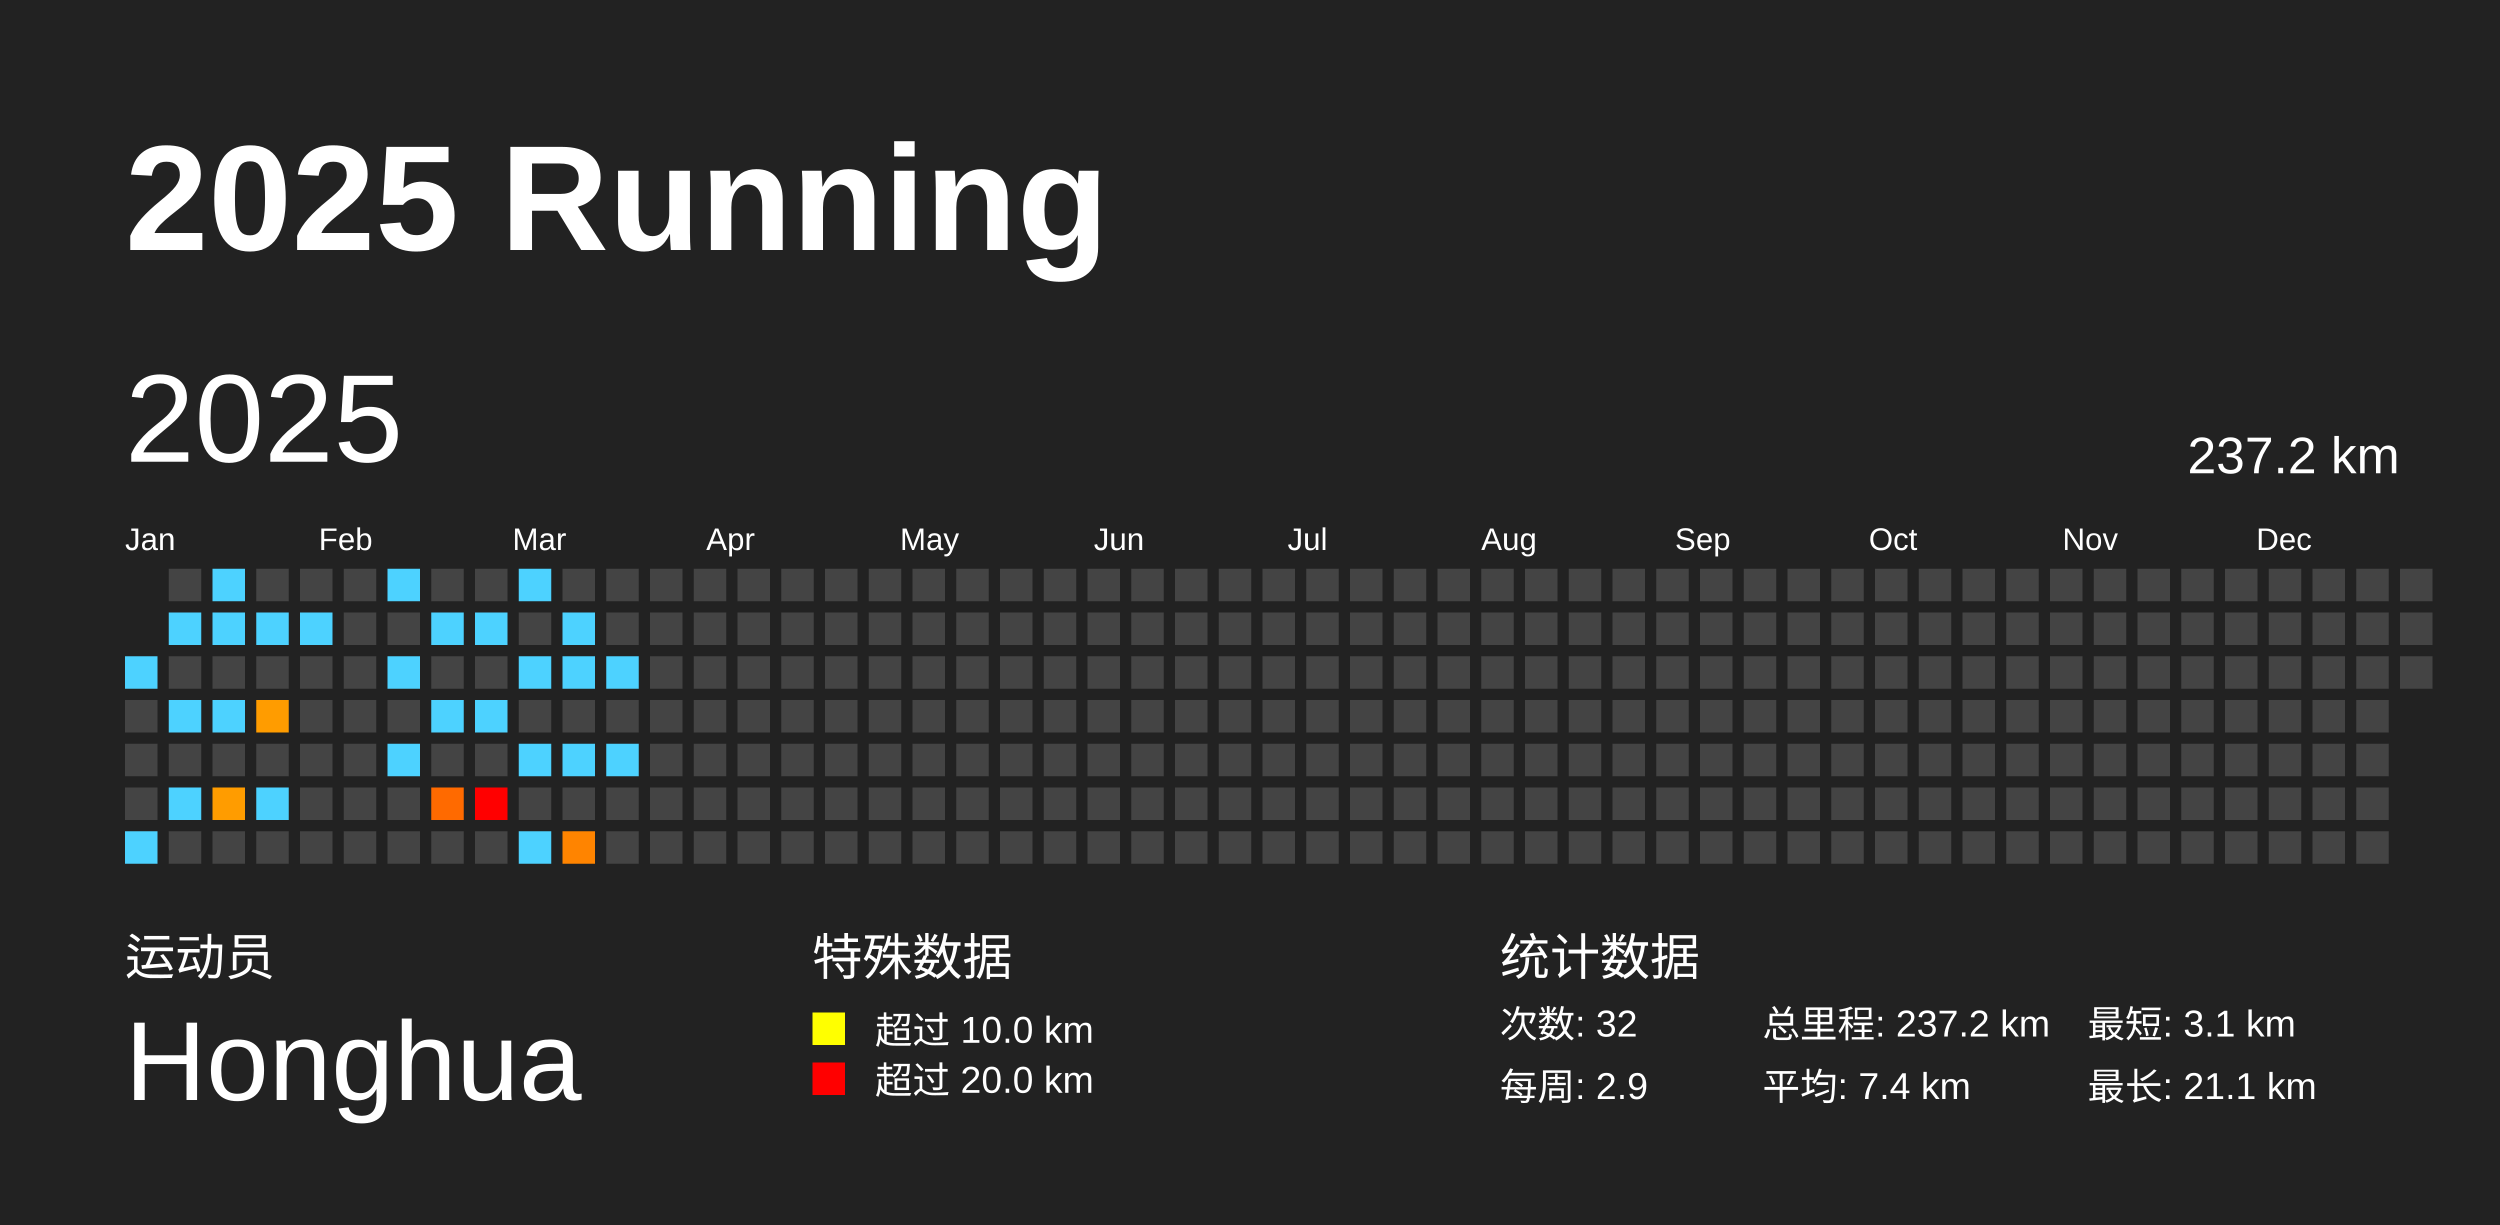
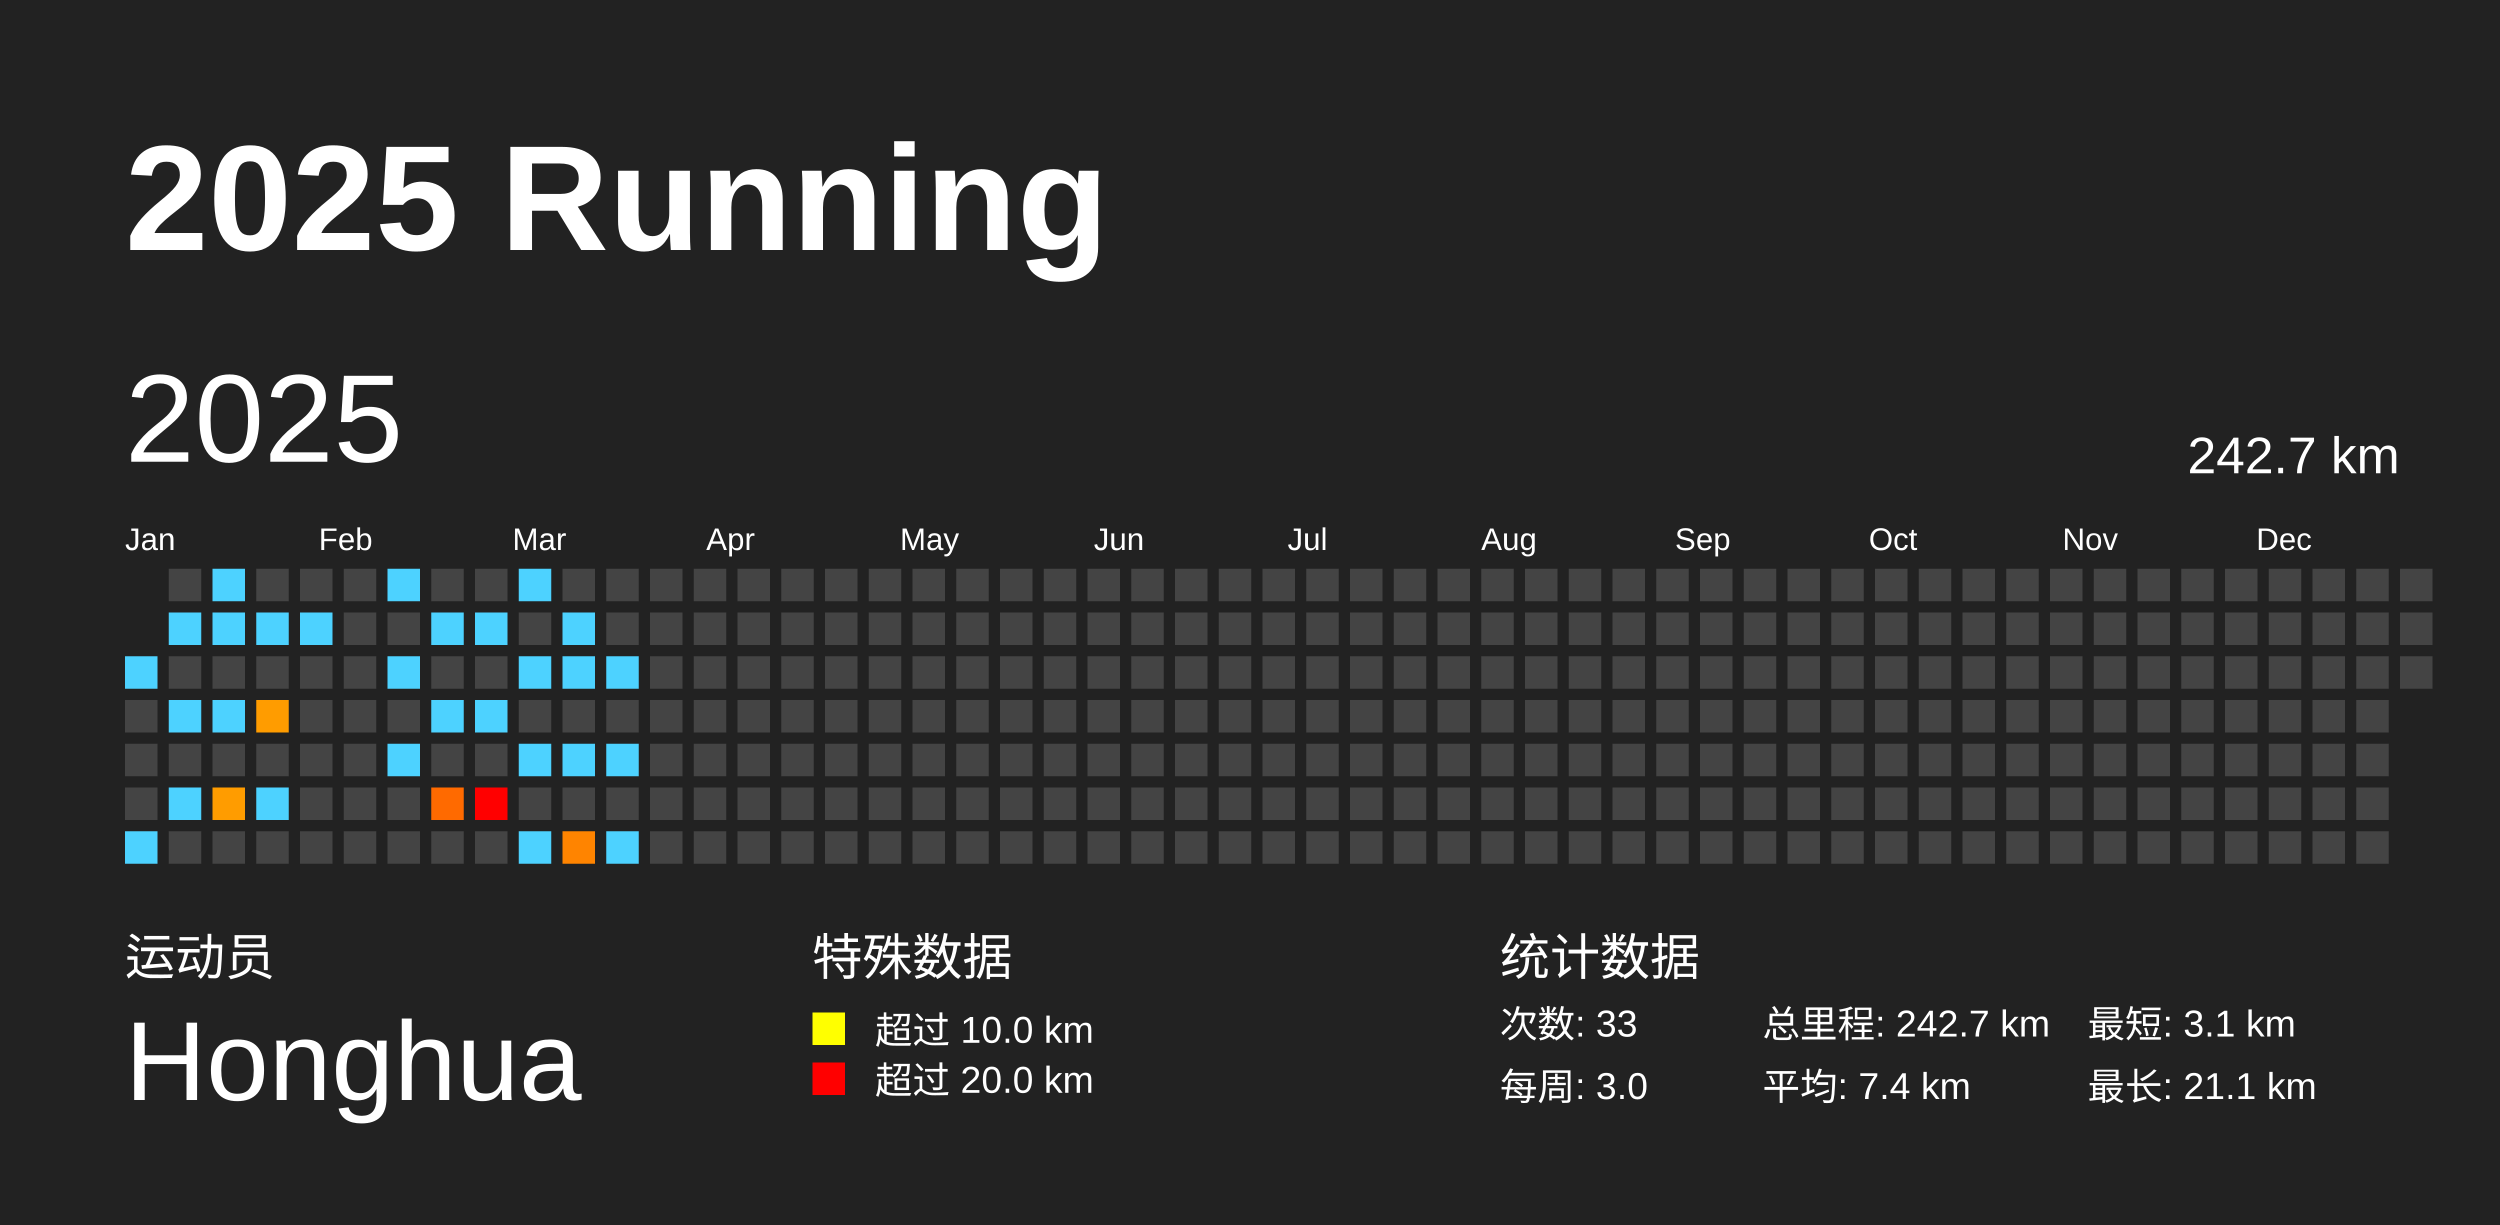
<svg xmlns="http://www.w3.org/2000/svg" baseProfile="full" height="98mm" version="1.1" viewBox="0,0,200,98" width="200mm">
  <defs />
  <rect fill="#222222" height="98" width="200" x="0" y="0" />
  <text fill="#FFFFFF" style="font-size:12px; font-family:Arial; font-weight:bold;" x="10" y="20">2025 Running</text>
  <text fill="#FFFFFF" style="font-size:4px; font-family:Arial" x="10" y="78">运动员</text>
  <text fill="#FFFFFF" style="font-size:9px; font-family:Arial" x="10" y="88">Honghua</text>
  <text fill="#FFFFFF" style="font-size:4px; font-family:Arial" x="65" y="78">特殊数据</text>
  <rect fill="yellow" height="2.6" width="2.6" x="65" y="81" />
  <text fill="#FFFFFF" style="font-size:3px; font-family:Arial" x="70" y="83.5">超过 10.0 km</text>
  <rect fill="red" height="2.6" width="2.6" x="65" y="85" />
  <text fill="#FFFFFF" style="font-size:3px; font-family:Arial" x="70" y="87.5">超过 20.0 km</text>
  <text fill="#FFFFFF" style="font-size:4px; font-family:Arial" x="120" y="78">统计数据</text>
-   <text fill="#FFFFFF" style="font-size:3px; font-family:Arial" x="120" y="83">次数: 32</text>
-   <text fill="#FFFFFF" style="font-size:3px; font-family:Arial" x="120" y="88">每周: 2.9</text>
-   <text fill="#FFFFFF" style="font-size:3px; font-family:Arial" x="141" y="83">总里程: 237.2 km</text>
+   <text fill="#FFFFFF" style="font-size:3px; font-family:Arial" x="120" y="83">次数: 33</text>
+   <text fill="#FFFFFF" style="font-size:3px; font-family:Arial" x="120" y="88">每周: 3.0</text>
+   <text fill="#FFFFFF" style="font-size:3px; font-family:Arial" x="141" y="83">总里程: 242.7 km</text>
  <text fill="#FFFFFF" style="font-size:3px; font-family:Arial" x="141" y="88">平均: 7.4 km</text>
  <text fill="#FFFFFF" style="font-size:3px; font-family:Arial" x="167" y="83">最短: 3.1 km</text>
  <text fill="#FFFFFF" style="font-size:3px; font-family:Arial" x="167" y="88">最长: 21.1 km</text>
  <text dominant-baseline="hanging" fill="#FFFFFF" style="font-size:10.0px; font-family:Arial;" x="10" y="30">2025</text>
-   <text dominant-baseline="hanging" fill="#FFFFFF" style="font-size:4.125px; font-family:Arial;" x="175" y="35">237.2 km</text>
+   <text dominant-baseline="hanging" fill="#FFFFFF" style="font-size:4.125px; font-family:Arial;" x="175" y="35">242.7 km</text>
  <text fill="#FFFFFF" style="font-size:2.5px; font-family:Arial" x="10.0" y="44">Jan</text>
  <text fill="#FFFFFF" style="font-size:2.5px; font-family:Arial" x="25.5" y="44">Feb</text>
  <text fill="#FFFFFF" style="font-size:2.5px; font-family:Arial" x="41.0" y="44">Mar</text>
  <text fill="#FFFFFF" style="font-size:2.5px; font-family:Arial" x="56.5" y="44">Apr</text>
  <text fill="#FFFFFF" style="font-size:2.5px; font-family:Arial" x="72.0" y="44">May</text>
  <text fill="#FFFFFF" style="font-size:2.5px; font-family:Arial" x="87.5" y="44">Jun</text>
  <text fill="#FFFFFF" style="font-size:2.5px; font-family:Arial" x="103.0" y="44">Jul</text>
  <text fill="#FFFFFF" style="font-size:2.5px; font-family:Arial" x="118.5" y="44">Aug</text>
  <text fill="#FFFFFF" style="font-size:2.5px; font-family:Arial" x="134.0" y="44">Sep</text>
  <text fill="#FFFFFF" style="font-size:2.5px; font-family:Arial" x="149.5" y="44">Oct</text>
  <text fill="#FFFFFF" style="font-size:2.5px; font-family:Arial" x="165.0" y="44">Nov</text>
  <text fill="#FFFFFF" style="font-size:2.5px; font-family:Arial" x="180.5" y="44">Dec</text>
  <rect fill="#4dd2ff" height="2.6" width="2.6" x="10.0" y="52.5" />
  <rect fill="#444444" height="2.6" width="2.6" x="10.0" y="56.0" />
  <rect fill="#444444" height="2.6" width="2.6" x="10.0" y="59.5" />
  <rect fill="#444444" height="2.6" width="2.6" x="10.0" y="63.0" />
  <rect fill="#4dd2ff" height="2.6" width="2.6" x="10.0" y="66.5" />
  <rect fill="#444444" height="2.6" width="2.6" x="13.5" y="45.5" />
  <rect fill="#4dd2ff" height="2.6" width="2.6" x="13.5" y="49.0" />
  <rect fill="#444444" height="2.6" width="2.6" x="13.5" y="52.5" />
  <rect fill="#4dd2ff" height="2.6" width="2.6" x="13.5" y="56.0" />
  <rect fill="#444444" height="2.6" width="2.6" x="13.5" y="59.5" />
  <rect fill="#4dd2ff" height="2.6" width="2.6" x="13.5" y="63.0" />
  <rect fill="#444444" height="2.6" width="2.6" x="13.5" y="66.5" />
  <rect fill="#4dd2ff" height="2.6" width="2.6" x="17.0" y="45.5" />
  <rect fill="#4dd2ff" height="2.6" width="2.6" x="17.0" y="49.0" />
  <rect fill="#444444" height="2.6" width="2.6" x="17.0" y="52.5" />
  <rect fill="#4dd2ff" height="2.6" width="2.6" x="17.0" y="56.0" />
  <rect fill="#444444" height="2.6" width="2.6" x="17.0" y="59.5" />
  <rect fill="#ff9c00" height="2.6" width="2.6" x="17.0" y="63.0" />
  <rect fill="#444444" height="2.6" width="2.6" x="17.0" y="66.5" />
  <rect fill="#444444" height="2.6" width="2.6" x="20.5" y="45.5" />
  <rect fill="#4dd2ff" height="2.6" width="2.6" x="20.5" y="49.0" />
  <rect fill="#444444" height="2.6" width="2.6" x="20.5" y="52.5" />
  <rect fill="#ff9c00" height="2.6" width="2.6" x="20.5" y="56.0" />
  <rect fill="#444444" height="2.6" width="2.6" x="20.5" y="59.5" />
  <rect fill="#4dd2ff" height="2.6" width="2.6" x="20.5" y="63.0" />
  <rect fill="#444444" height="2.6" width="2.6" x="20.5" y="66.5" />
  <rect fill="#444444" height="2.6" width="2.6" x="24.0" y="45.5" />
  <rect fill="#4dd2ff" height="2.6" width="2.6" x="24.0" y="49.0" />
  <rect fill="#444444" height="2.6" width="2.6" x="24.0" y="52.5" />
  <rect fill="#444444" height="2.6" width="2.6" x="24.0" y="56.0" />
  <rect fill="#444444" height="2.6" width="2.6" x="24.0" y="59.5" />
  <rect fill="#444444" height="2.6" width="2.6" x="24.0" y="63.0" />
  <rect fill="#444444" height="2.6" width="2.6" x="24.0" y="66.5" />
  <rect fill="#444444" height="2.6" width="2.6" x="27.5" y="45.5" />
  <rect fill="#444444" height="2.6" width="2.6" x="27.5" y="49.0" />
  <rect fill="#444444" height="2.6" width="2.6" x="27.5" y="52.5" />
  <rect fill="#444444" height="2.6" width="2.6" x="27.5" y="56.0" />
  <rect fill="#444444" height="2.6" width="2.6" x="27.5" y="59.5" />
  <rect fill="#444444" height="2.6" width="2.6" x="27.5" y="63.0" />
  <rect fill="#444444" height="2.6" width="2.6" x="27.5" y="66.5" />
  <rect fill="#4dd2ff" height="2.6" width="2.6" x="31.0" y="45.5" />
  <rect fill="#444444" height="2.6" width="2.6" x="31.0" y="49.0" />
  <rect fill="#4dd2ff" height="2.6" width="2.6" x="31.0" y="52.5" />
  <rect fill="#444444" height="2.6" width="2.6" x="31.0" y="56.0" />
  <rect fill="#4dd2ff" height="2.6" width="2.6" x="31.0" y="59.5" />
  <rect fill="#444444" height="2.6" width="2.6" x="31.0" y="63.0" />
  <rect fill="#444444" height="2.6" width="2.6" x="31.0" y="66.5" />
  <rect fill="#444444" height="2.6" width="2.6" x="34.5" y="45.5" />
  <rect fill="#4dd2ff" height="2.6" width="2.6" x="34.5" y="49.0" />
  <rect fill="#444444" height="2.6" width="2.6" x="34.5" y="52.5" />
  <rect fill="#4dd2ff" height="2.6" width="2.6" x="34.5" y="56.0" />
  <rect fill="#444444" height="2.6" width="2.6" x="34.5" y="59.5" />
  <rect fill="#ff6a00" height="2.6" width="2.6" x="34.5" y="63.0" />
  <rect fill="#444444" height="2.6" width="2.6" x="34.5" y="66.5" />
  <rect fill="#444444" height="2.6" width="2.6" x="38.0" y="45.5" />
  <rect fill="#4dd2ff" height="2.6" width="2.6" x="38.0" y="49.0" />
  <rect fill="#444444" height="2.6" width="2.6" x="38.0" y="52.5" />
  <rect fill="#4dd2ff" height="2.6" width="2.6" x="38.0" y="56.0" />
  <rect fill="#444444" height="2.6" width="2.6" x="38.0" y="59.5" />
  <rect fill="red" height="2.6" width="2.6" x="38.0" y="63.0" />
  <rect fill="#444444" height="2.6" width="2.6" x="38.0" y="66.5" />
  <rect fill="#4dd2ff" height="2.6" width="2.6" x="41.5" y="45.5" />
  <rect fill="#444444" height="2.6" width="2.6" x="41.5" y="49.0" />
  <rect fill="#4dd2ff" height="2.6" width="2.6" x="41.5" y="52.5" />
  <rect fill="#444444" height="2.6" width="2.6" x="41.5" y="56.0" />
  <rect fill="#4dd2ff" height="2.6" width="2.6" x="41.5" y="59.5" />
  <rect fill="#444444" height="2.6" width="2.6" x="41.5" y="63.0" />
  <rect fill="#4dd2ff" height="2.6" width="2.6" x="41.5" y="66.5" />
  <rect fill="#444444" height="2.6" width="2.6" x="45.0" y="45.5" />
  <rect fill="#4dd2ff" height="2.6" width="2.6" x="45.0" y="49.0" />
  <rect fill="#4dd2ff" height="2.6" width="2.6" x="45.0" y="52.5" />
  <rect fill="#444444" height="2.6" width="2.6" x="45.0" y="56.0" />
  <rect fill="#4dd2ff" height="2.6" width="2.6" x="45.0" y="59.5" />
  <rect fill="#444444" height="2.6" width="2.6" x="45.0" y="63.0" />
  <rect fill="#ff8400" height="2.6" width="2.6" x="45.0" y="66.5" />
  <rect fill="#444444" height="2.6" width="2.6" x="48.5" y="45.5" />
  <rect fill="#444444" height="2.6" width="2.6" x="48.5" y="49.0" />
  <rect fill="#4dd2ff" height="2.6" width="2.6" x="48.5" y="52.5" />
  <rect fill="#444444" height="2.6" width="2.6" x="48.5" y="56.0" />
  <rect fill="#4dd2ff" height="2.6" width="2.6" x="48.5" y="59.5" />
  <rect fill="#444444" height="2.6" width="2.6" x="48.5" y="63.0" />
-   <rect fill="#444444" height="2.6" width="2.6" x="48.5" y="66.5" />
+   <rect fill="#4dd2ff" height="2.6" width="2.6" x="48.5" y="66.5" />
  <rect fill="#444444" height="2.6" width="2.6" x="52.0" y="45.5" />
  <rect fill="#444444" height="2.6" width="2.6" x="52.0" y="49.0" />
  <rect fill="#444444" height="2.6" width="2.6" x="52.0" y="52.5" />
  <rect fill="#444444" height="2.6" width="2.6" x="52.0" y="56.0" />
  <rect fill="#444444" height="2.6" width="2.6" x="52.0" y="59.5" />
  <rect fill="#444444" height="2.6" width="2.6" x="52.0" y="63.0" />
  <rect fill="#444444" height="2.6" width="2.6" x="52.0" y="66.5" />
  <rect fill="#444444" height="2.6" width="2.6" x="55.5" y="45.5" />
  <rect fill="#444444" height="2.6" width="2.6" x="55.5" y="49.0" />
  <rect fill="#444444" height="2.6" width="2.6" x="55.5" y="52.5" />
  <rect fill="#444444" height="2.6" width="2.6" x="55.5" y="56.0" />
  <rect fill="#444444" height="2.6" width="2.6" x="55.5" y="59.5" />
  <rect fill="#444444" height="2.6" width="2.6" x="55.5" y="63.0" />
  <rect fill="#444444" height="2.6" width="2.6" x="55.5" y="66.5" />
  <rect fill="#444444" height="2.6" width="2.6" x="59.0" y="45.5" />
  <rect fill="#444444" height="2.6" width="2.6" x="59.0" y="49.0" />
  <rect fill="#444444" height="2.6" width="2.6" x="59.0" y="52.5" />
  <rect fill="#444444" height="2.6" width="2.6" x="59.0" y="56.0" />
  <rect fill="#444444" height="2.6" width="2.6" x="59.0" y="59.5" />
  <rect fill="#444444" height="2.6" width="2.6" x="59.0" y="63.0" />
  <rect fill="#444444" height="2.6" width="2.6" x="59.0" y="66.5" />
  <rect fill="#444444" height="2.6" width="2.6" x="62.5" y="45.5" />
  <rect fill="#444444" height="2.6" width="2.6" x="62.5" y="49.0" />
  <rect fill="#444444" height="2.6" width="2.6" x="62.5" y="52.5" />
  <rect fill="#444444" height="2.6" width="2.6" x="62.5" y="56.0" />
  <rect fill="#444444" height="2.6" width="2.6" x="62.5" y="59.5" />
  <rect fill="#444444" height="2.6" width="2.6" x="62.5" y="63.0" />
  <rect fill="#444444" height="2.6" width="2.6" x="62.5" y="66.5" />
  <rect fill="#444444" height="2.6" width="2.6" x="66.0" y="45.5" />
  <rect fill="#444444" height="2.6" width="2.6" x="66.0" y="49.0" />
  <rect fill="#444444" height="2.6" width="2.6" x="66.0" y="52.5" />
  <rect fill="#444444" height="2.6" width="2.6" x="66.0" y="56.0" />
  <rect fill="#444444" height="2.6" width="2.6" x="66.0" y="59.5" />
  <rect fill="#444444" height="2.6" width="2.6" x="66.0" y="63.0" />
  <rect fill="#444444" height="2.6" width="2.6" x="66.0" y="66.5" />
  <rect fill="#444444" height="2.6" width="2.6" x="69.5" y="45.5" />
  <rect fill="#444444" height="2.6" width="2.6" x="69.5" y="49.0" />
  <rect fill="#444444" height="2.6" width="2.6" x="69.5" y="52.5" />
  <rect fill="#444444" height="2.6" width="2.6" x="69.5" y="56.0" />
  <rect fill="#444444" height="2.6" width="2.6" x="69.5" y="59.5" />
  <rect fill="#444444" height="2.6" width="2.6" x="69.5" y="63.0" />
  <rect fill="#444444" height="2.6" width="2.6" x="69.5" y="66.5" />
  <rect fill="#444444" height="2.6" width="2.6" x="73.0" y="45.5" />
  <rect fill="#444444" height="2.6" width="2.6" x="73.0" y="49.0" />
  <rect fill="#444444" height="2.6" width="2.6" x="73.0" y="52.5" />
  <rect fill="#444444" height="2.6" width="2.6" x="73.0" y="56.0" />
  <rect fill="#444444" height="2.6" width="2.6" x="73.0" y="59.5" />
  <rect fill="#444444" height="2.6" width="2.6" x="73.0" y="63.0" />
  <rect fill="#444444" height="2.6" width="2.6" x="73.0" y="66.5" />
  <rect fill="#444444" height="2.6" width="2.6" x="76.5" y="45.5" />
  <rect fill="#444444" height="2.6" width="2.6" x="76.5" y="49.0" />
  <rect fill="#444444" height="2.6" width="2.6" x="76.5" y="52.5" />
  <rect fill="#444444" height="2.6" width="2.6" x="76.5" y="56.0" />
  <rect fill="#444444" height="2.6" width="2.6" x="76.5" y="59.5" />
  <rect fill="#444444" height="2.6" width="2.6" x="76.5" y="63.0" />
  <rect fill="#444444" height="2.6" width="2.6" x="76.5" y="66.5" />
  <rect fill="#444444" height="2.6" width="2.6" x="80.0" y="45.5" />
  <rect fill="#444444" height="2.6" width="2.6" x="80.0" y="49.0" />
  <rect fill="#444444" height="2.6" width="2.6" x="80.0" y="52.5" />
  <rect fill="#444444" height="2.6" width="2.6" x="80.0" y="56.0" />
  <rect fill="#444444" height="2.6" width="2.6" x="80.0" y="59.5" />
  <rect fill="#444444" height="2.6" width="2.6" x="80.0" y="63.0" />
  <rect fill="#444444" height="2.6" width="2.6" x="80.0" y="66.5" />
  <rect fill="#444444" height="2.6" width="2.6" x="83.5" y="45.5" />
  <rect fill="#444444" height="2.6" width="2.6" x="83.5" y="49.0" />
  <rect fill="#444444" height="2.6" width="2.6" x="83.5" y="52.5" />
  <rect fill="#444444" height="2.6" width="2.6" x="83.5" y="56.0" />
  <rect fill="#444444" height="2.6" width="2.6" x="83.5" y="59.5" />
  <rect fill="#444444" height="2.6" width="2.6" x="83.5" y="63.0" />
  <rect fill="#444444" height="2.6" width="2.6" x="83.5" y="66.5" />
  <rect fill="#444444" height="2.6" width="2.6" x="87.0" y="45.5" />
  <rect fill="#444444" height="2.6" width="2.6" x="87.0" y="49.0" />
  <rect fill="#444444" height="2.6" width="2.6" x="87.0" y="52.5" />
  <rect fill="#444444" height="2.6" width="2.6" x="87.0" y="56.0" />
  <rect fill="#444444" height="2.6" width="2.6" x="87.0" y="59.5" />
  <rect fill="#444444" height="2.6" width="2.6" x="87.0" y="63.0" />
  <rect fill="#444444" height="2.6" width="2.6" x="87.0" y="66.5" />
  <rect fill="#444444" height="2.6" width="2.6" x="90.5" y="45.5" />
  <rect fill="#444444" height="2.6" width="2.6" x="90.5" y="49.0" />
  <rect fill="#444444" height="2.6" width="2.6" x="90.5" y="52.5" />
  <rect fill="#444444" height="2.6" width="2.6" x="90.5" y="56.0" />
  <rect fill="#444444" height="2.6" width="2.6" x="90.5" y="59.5" />
  <rect fill="#444444" height="2.6" width="2.6" x="90.5" y="63.0" />
  <rect fill="#444444" height="2.6" width="2.6" x="90.5" y="66.5" />
  <rect fill="#444444" height="2.6" width="2.6" x="94.0" y="45.5" />
  <rect fill="#444444" height="2.6" width="2.6" x="94.0" y="49.0" />
  <rect fill="#444444" height="2.6" width="2.6" x="94.0" y="52.5" />
  <rect fill="#444444" height="2.6" width="2.6" x="94.0" y="56.0" />
  <rect fill="#444444" height="2.6" width="2.6" x="94.0" y="59.5" />
  <rect fill="#444444" height="2.6" width="2.6" x="94.0" y="63.0" />
  <rect fill="#444444" height="2.6" width="2.6" x="94.0" y="66.5" />
  <rect fill="#444444" height="2.6" width="2.6" x="97.5" y="45.5" />
  <rect fill="#444444" height="2.6" width="2.6" x="97.5" y="49.0" />
  <rect fill="#444444" height="2.6" width="2.6" x="97.5" y="52.5" />
  <rect fill="#444444" height="2.6" width="2.6" x="97.5" y="56.0" />
  <rect fill="#444444" height="2.6" width="2.6" x="97.5" y="59.5" />
  <rect fill="#444444" height="2.6" width="2.6" x="97.5" y="63.0" />
  <rect fill="#444444" height="2.6" width="2.6" x="97.5" y="66.5" />
  <rect fill="#444444" height="2.6" width="2.6" x="101.0" y="45.5" />
  <rect fill="#444444" height="2.6" width="2.6" x="101.0" y="49.0" />
  <rect fill="#444444" height="2.6" width="2.6" x="101.0" y="52.5" />
  <rect fill="#444444" height="2.6" width="2.6" x="101.0" y="56.0" />
  <rect fill="#444444" height="2.6" width="2.6" x="101.0" y="59.5" />
  <rect fill="#444444" height="2.6" width="2.6" x="101.0" y="63.0" />
  <rect fill="#444444" height="2.6" width="2.6" x="101.0" y="66.5" />
  <rect fill="#444444" height="2.6" width="2.6" x="104.5" y="45.5" />
  <rect fill="#444444" height="2.6" width="2.6" x="104.5" y="49.0" />
  <rect fill="#444444" height="2.6" width="2.6" x="104.5" y="52.5" />
  <rect fill="#444444" height="2.6" width="2.6" x="104.5" y="56.0" />
  <rect fill="#444444" height="2.6" width="2.6" x="104.5" y="59.5" />
  <rect fill="#444444" height="2.6" width="2.6" x="104.5" y="63.0" />
  <rect fill="#444444" height="2.6" width="2.6" x="104.5" y="66.5" />
  <rect fill="#444444" height="2.6" width="2.6" x="108.0" y="45.5" />
  <rect fill="#444444" height="2.6" width="2.6" x="108.0" y="49.0" />
  <rect fill="#444444" height="2.6" width="2.6" x="108.0" y="52.5" />
  <rect fill="#444444" height="2.6" width="2.6" x="108.0" y="56.0" />
  <rect fill="#444444" height="2.6" width="2.6" x="108.0" y="59.5" />
  <rect fill="#444444" height="2.6" width="2.6" x="108.0" y="63.0" />
  <rect fill="#444444" height="2.6" width="2.6" x="108.0" y="66.5" />
  <rect fill="#444444" height="2.6" width="2.6" x="111.5" y="45.5" />
  <rect fill="#444444" height="2.6" width="2.6" x="111.5" y="49.0" />
  <rect fill="#444444" height="2.6" width="2.6" x="111.5" y="52.5" />
  <rect fill="#444444" height="2.6" width="2.6" x="111.5" y="56.0" />
  <rect fill="#444444" height="2.6" width="2.6" x="111.5" y="59.5" />
  <rect fill="#444444" height="2.6" width="2.6" x="111.5" y="63.0" />
  <rect fill="#444444" height="2.6" width="2.6" x="111.5" y="66.5" />
  <rect fill="#444444" height="2.6" width="2.6" x="115.0" y="45.5" />
  <rect fill="#444444" height="2.6" width="2.6" x="115.0" y="49.0" />
  <rect fill="#444444" height="2.6" width="2.6" x="115.0" y="52.5" />
  <rect fill="#444444" height="2.6" width="2.6" x="115.0" y="56.0" />
  <rect fill="#444444" height="2.6" width="2.6" x="115.0" y="59.5" />
  <rect fill="#444444" height="2.6" width="2.6" x="115.0" y="63.0" />
  <rect fill="#444444" height="2.6" width="2.6" x="115.0" y="66.5" />
  <rect fill="#444444" height="2.6" width="2.6" x="118.5" y="45.5" />
  <rect fill="#444444" height="2.6" width="2.6" x="118.5" y="49.0" />
  <rect fill="#444444" height="2.6" width="2.6" x="118.5" y="52.5" />
  <rect fill="#444444" height="2.6" width="2.6" x="118.5" y="56.0" />
  <rect fill="#444444" height="2.6" width="2.6" x="118.5" y="59.5" />
  <rect fill="#444444" height="2.6" width="2.6" x="118.5" y="63.0" />
  <rect fill="#444444" height="2.6" width="2.6" x="118.5" y="66.5" />
  <rect fill="#444444" height="2.6" width="2.6" x="122.0" y="45.5" />
  <rect fill="#444444" height="2.6" width="2.6" x="122.0" y="49.0" />
  <rect fill="#444444" height="2.6" width="2.6" x="122.0" y="52.5" />
  <rect fill="#444444" height="2.6" width="2.6" x="122.0" y="56.0" />
  <rect fill="#444444" height="2.6" width="2.6" x="122.0" y="59.5" />
  <rect fill="#444444" height="2.6" width="2.6" x="122.0" y="63.0" />
  <rect fill="#444444" height="2.6" width="2.6" x="122.0" y="66.5" />
  <rect fill="#444444" height="2.6" width="2.6" x="125.5" y="45.5" />
  <rect fill="#444444" height="2.6" width="2.6" x="125.5" y="49.0" />
  <rect fill="#444444" height="2.6" width="2.6" x="125.5" y="52.5" />
  <rect fill="#444444" height="2.6" width="2.6" x="125.5" y="56.0" />
  <rect fill="#444444" height="2.6" width="2.6" x="125.5" y="59.5" />
  <rect fill="#444444" height="2.6" width="2.6" x="125.5" y="63.0" />
  <rect fill="#444444" height="2.6" width="2.6" x="125.5" y="66.5" />
  <rect fill="#444444" height="2.6" width="2.6" x="129.0" y="45.5" />
  <rect fill="#444444" height="2.6" width="2.6" x="129.0" y="49.0" />
  <rect fill="#444444" height="2.6" width="2.6" x="129.0" y="52.5" />
  <rect fill="#444444" height="2.6" width="2.6" x="129.0" y="56.0" />
  <rect fill="#444444" height="2.6" width="2.6" x="129.0" y="59.5" />
  <rect fill="#444444" height="2.6" width="2.6" x="129.0" y="63.0" />
  <rect fill="#444444" height="2.6" width="2.6" x="129.0" y="66.5" />
  <rect fill="#444444" height="2.6" width="2.6" x="132.5" y="45.5" />
  <rect fill="#444444" height="2.6" width="2.6" x="132.5" y="49.0" />
  <rect fill="#444444" height="2.6" width="2.6" x="132.5" y="52.5" />
  <rect fill="#444444" height="2.6" width="2.6" x="132.5" y="56.0" />
  <rect fill="#444444" height="2.6" width="2.6" x="132.5" y="59.5" />
  <rect fill="#444444" height="2.6" width="2.6" x="132.5" y="63.0" />
  <rect fill="#444444" height="2.6" width="2.6" x="132.5" y="66.5" />
  <rect fill="#444444" height="2.6" width="2.6" x="136.0" y="45.5" />
  <rect fill="#444444" height="2.6" width="2.6" x="136.0" y="49.0" />
  <rect fill="#444444" height="2.6" width="2.6" x="136.0" y="52.5" />
  <rect fill="#444444" height="2.6" width="2.6" x="136.0" y="56.0" />
  <rect fill="#444444" height="2.6" width="2.6" x="136.0" y="59.5" />
  <rect fill="#444444" height="2.6" width="2.6" x="136.0" y="63.0" />
  <rect fill="#444444" height="2.6" width="2.6" x="136.0" y="66.5" />
  <rect fill="#444444" height="2.6" width="2.6" x="139.5" y="45.5" />
  <rect fill="#444444" height="2.6" width="2.6" x="139.5" y="49.0" />
  <rect fill="#444444" height="2.6" width="2.6" x="139.5" y="52.5" />
  <rect fill="#444444" height="2.6" width="2.6" x="139.5" y="56.0" />
  <rect fill="#444444" height="2.6" width="2.6" x="139.5" y="59.5" />
  <rect fill="#444444" height="2.6" width="2.6" x="139.5" y="63.0" />
  <rect fill="#444444" height="2.6" width="2.6" x="139.5" y="66.5" />
  <rect fill="#444444" height="2.6" width="2.6" x="143.0" y="45.5" />
  <rect fill="#444444" height="2.6" width="2.6" x="143.0" y="49.0" />
  <rect fill="#444444" height="2.6" width="2.6" x="143.0" y="52.5" />
  <rect fill="#444444" height="2.6" width="2.6" x="143.0" y="56.0" />
  <rect fill="#444444" height="2.6" width="2.6" x="143.0" y="59.5" />
  <rect fill="#444444" height="2.6" width="2.6" x="143.0" y="63.0" />
  <rect fill="#444444" height="2.6" width="2.6" x="143.0" y="66.5" />
  <rect fill="#444444" height="2.6" width="2.6" x="146.5" y="45.5" />
  <rect fill="#444444" height="2.6" width="2.6" x="146.5" y="49.0" />
  <rect fill="#444444" height="2.6" width="2.6" x="146.5" y="52.5" />
  <rect fill="#444444" height="2.6" width="2.6" x="146.5" y="56.0" />
  <rect fill="#444444" height="2.6" width="2.6" x="146.5" y="59.5" />
  <rect fill="#444444" height="2.6" width="2.6" x="146.5" y="63.0" />
  <rect fill="#444444" height="2.6" width="2.6" x="146.5" y="66.5" />
  <rect fill="#444444" height="2.6" width="2.6" x="150.0" y="45.5" />
  <rect fill="#444444" height="2.6" width="2.6" x="150.0" y="49.0" />
  <rect fill="#444444" height="2.6" width="2.6" x="150.0" y="52.5" />
  <rect fill="#444444" height="2.6" width="2.6" x="150.0" y="56.0" />
  <rect fill="#444444" height="2.6" width="2.6" x="150.0" y="59.5" />
  <rect fill="#444444" height="2.6" width="2.6" x="150.0" y="63.0" />
  <rect fill="#444444" height="2.6" width="2.6" x="150.0" y="66.5" />
  <rect fill="#444444" height="2.6" width="2.6" x="153.5" y="45.5" />
  <rect fill="#444444" height="2.6" width="2.6" x="153.5" y="49.0" />
  <rect fill="#444444" height="2.6" width="2.6" x="153.5" y="52.5" />
  <rect fill="#444444" height="2.6" width="2.6" x="153.5" y="56.0" />
  <rect fill="#444444" height="2.6" width="2.6" x="153.5" y="59.5" />
  <rect fill="#444444" height="2.6" width="2.6" x="153.5" y="63.0" />
  <rect fill="#444444" height="2.6" width="2.6" x="153.5" y="66.5" />
  <rect fill="#444444" height="2.6" width="2.6" x="157.0" y="45.5" />
  <rect fill="#444444" height="2.6" width="2.6" x="157.0" y="49.0" />
  <rect fill="#444444" height="2.6" width="2.6" x="157.0" y="52.5" />
  <rect fill="#444444" height="2.6" width="2.6" x="157.0" y="56.0" />
  <rect fill="#444444" height="2.6" width="2.6" x="157.0" y="59.5" />
  <rect fill="#444444" height="2.6" width="2.6" x="157.0" y="63.0" />
  <rect fill="#444444" height="2.6" width="2.6" x="157.0" y="66.5" />
  <rect fill="#444444" height="2.6" width="2.6" x="160.5" y="45.5" />
  <rect fill="#444444" height="2.6" width="2.6" x="160.5" y="49.0" />
  <rect fill="#444444" height="2.6" width="2.6" x="160.5" y="52.5" />
  <rect fill="#444444" height="2.6" width="2.6" x="160.5" y="56.0" />
  <rect fill="#444444" height="2.6" width="2.6" x="160.5" y="59.5" />
  <rect fill="#444444" height="2.6" width="2.6" x="160.5" y="63.0" />
  <rect fill="#444444" height="2.6" width="2.6" x="160.5" y="66.5" />
  <rect fill="#444444" height="2.6" width="2.6" x="164.0" y="45.5" />
  <rect fill="#444444" height="2.6" width="2.6" x="164.0" y="49.0" />
  <rect fill="#444444" height="2.6" width="2.6" x="164.0" y="52.5" />
  <rect fill="#444444" height="2.6" width="2.6" x="164.0" y="56.0" />
  <rect fill="#444444" height="2.6" width="2.6" x="164.0" y="59.5" />
  <rect fill="#444444" height="2.6" width="2.6" x="164.0" y="63.0" />
  <rect fill="#444444" height="2.6" width="2.6" x="164.0" y="66.5" />
  <rect fill="#444444" height="2.6" width="2.6" x="167.5" y="45.5" />
  <rect fill="#444444" height="2.6" width="2.6" x="167.5" y="49.0" />
  <rect fill="#444444" height="2.6" width="2.6" x="167.5" y="52.5" />
  <rect fill="#444444" height="2.6" width="2.6" x="167.5" y="56.0" />
  <rect fill="#444444" height="2.6" width="2.6" x="167.5" y="59.5" />
  <rect fill="#444444" height="2.6" width="2.6" x="167.5" y="63.0" />
  <rect fill="#444444" height="2.6" width="2.6" x="167.5" y="66.5" />
  <rect fill="#444444" height="2.6" width="2.6" x="171.0" y="45.5" />
  <rect fill="#444444" height="2.6" width="2.6" x="171.0" y="49.0" />
  <rect fill="#444444" height="2.6" width="2.6" x="171.0" y="52.5" />
  <rect fill="#444444" height="2.6" width="2.6" x="171.0" y="56.0" />
  <rect fill="#444444" height="2.6" width="2.6" x="171.0" y="59.5" />
  <rect fill="#444444" height="2.6" width="2.6" x="171.0" y="63.0" />
  <rect fill="#444444" height="2.6" width="2.6" x="171.0" y="66.5" />
  <rect fill="#444444" height="2.6" width="2.6" x="174.5" y="45.5" />
  <rect fill="#444444" height="2.6" width="2.6" x="174.5" y="49.0" />
  <rect fill="#444444" height="2.6" width="2.6" x="174.5" y="52.5" />
  <rect fill="#444444" height="2.6" width="2.6" x="174.5" y="56.0" />
  <rect fill="#444444" height="2.6" width="2.6" x="174.5" y="59.5" />
  <rect fill="#444444" height="2.6" width="2.6" x="174.5" y="63.0" />
  <rect fill="#444444" height="2.6" width="2.6" x="174.5" y="66.5" />
  <rect fill="#444444" height="2.6" width="2.6" x="178.0" y="45.5" />
  <rect fill="#444444" height="2.6" width="2.6" x="178.0" y="49.0" />
  <rect fill="#444444" height="2.6" width="2.6" x="178.0" y="52.5" />
  <rect fill="#444444" height="2.6" width="2.6" x="178.0" y="56.0" />
  <rect fill="#444444" height="2.6" width="2.6" x="178.0" y="59.5" />
  <rect fill="#444444" height="2.6" width="2.6" x="178.0" y="63.0" />
  <rect fill="#444444" height="2.6" width="2.6" x="178.0" y="66.5" />
  <rect fill="#444444" height="2.6" width="2.6" x="181.5" y="45.5" />
  <rect fill="#444444" height="2.6" width="2.6" x="181.5" y="49.0" />
  <rect fill="#444444" height="2.6" width="2.6" x="181.5" y="52.5" />
  <rect fill="#444444" height="2.6" width="2.6" x="181.5" y="56.0" />
  <rect fill="#444444" height="2.6" width="2.6" x="181.5" y="59.5" />
  <rect fill="#444444" height="2.6" width="2.6" x="181.5" y="63.0" />
  <rect fill="#444444" height="2.6" width="2.6" x="181.5" y="66.5" />
  <rect fill="#444444" height="2.6" width="2.6" x="185.0" y="45.5" />
  <rect fill="#444444" height="2.6" width="2.6" x="185.0" y="49.0" />
  <rect fill="#444444" height="2.6" width="2.6" x="185.0" y="52.5" />
  <rect fill="#444444" height="2.6" width="2.6" x="185.0" y="56.0" />
  <rect fill="#444444" height="2.6" width="2.6" x="185.0" y="59.5" />
  <rect fill="#444444" height="2.6" width="2.6" x="185.0" y="63.0" />
  <rect fill="#444444" height="2.6" width="2.6" x="185.0" y="66.5" />
  <rect fill="#444444" height="2.6" width="2.6" x="188.5" y="45.5" />
  <rect fill="#444444" height="2.6" width="2.6" x="188.5" y="49.0" />
  <rect fill="#444444" height="2.6" width="2.6" x="188.5" y="52.5" />
  <rect fill="#444444" height="2.6" width="2.6" x="188.5" y="56.0" />
  <rect fill="#444444" height="2.6" width="2.6" x="188.5" y="59.5" />
  <rect fill="#444444" height="2.6" width="2.6" x="188.5" y="63.0" />
  <rect fill="#444444" height="2.6" width="2.6" x="188.5" y="66.5" />
  <rect fill="#444444" height="2.6" width="2.6" x="192.0" y="45.5" />
  <rect fill="#444444" height="2.6" width="2.6" x="192.0" y="49.0" />
  <rect fill="#444444" height="2.6" width="2.6" x="192.0" y="52.5" />
</svg>
